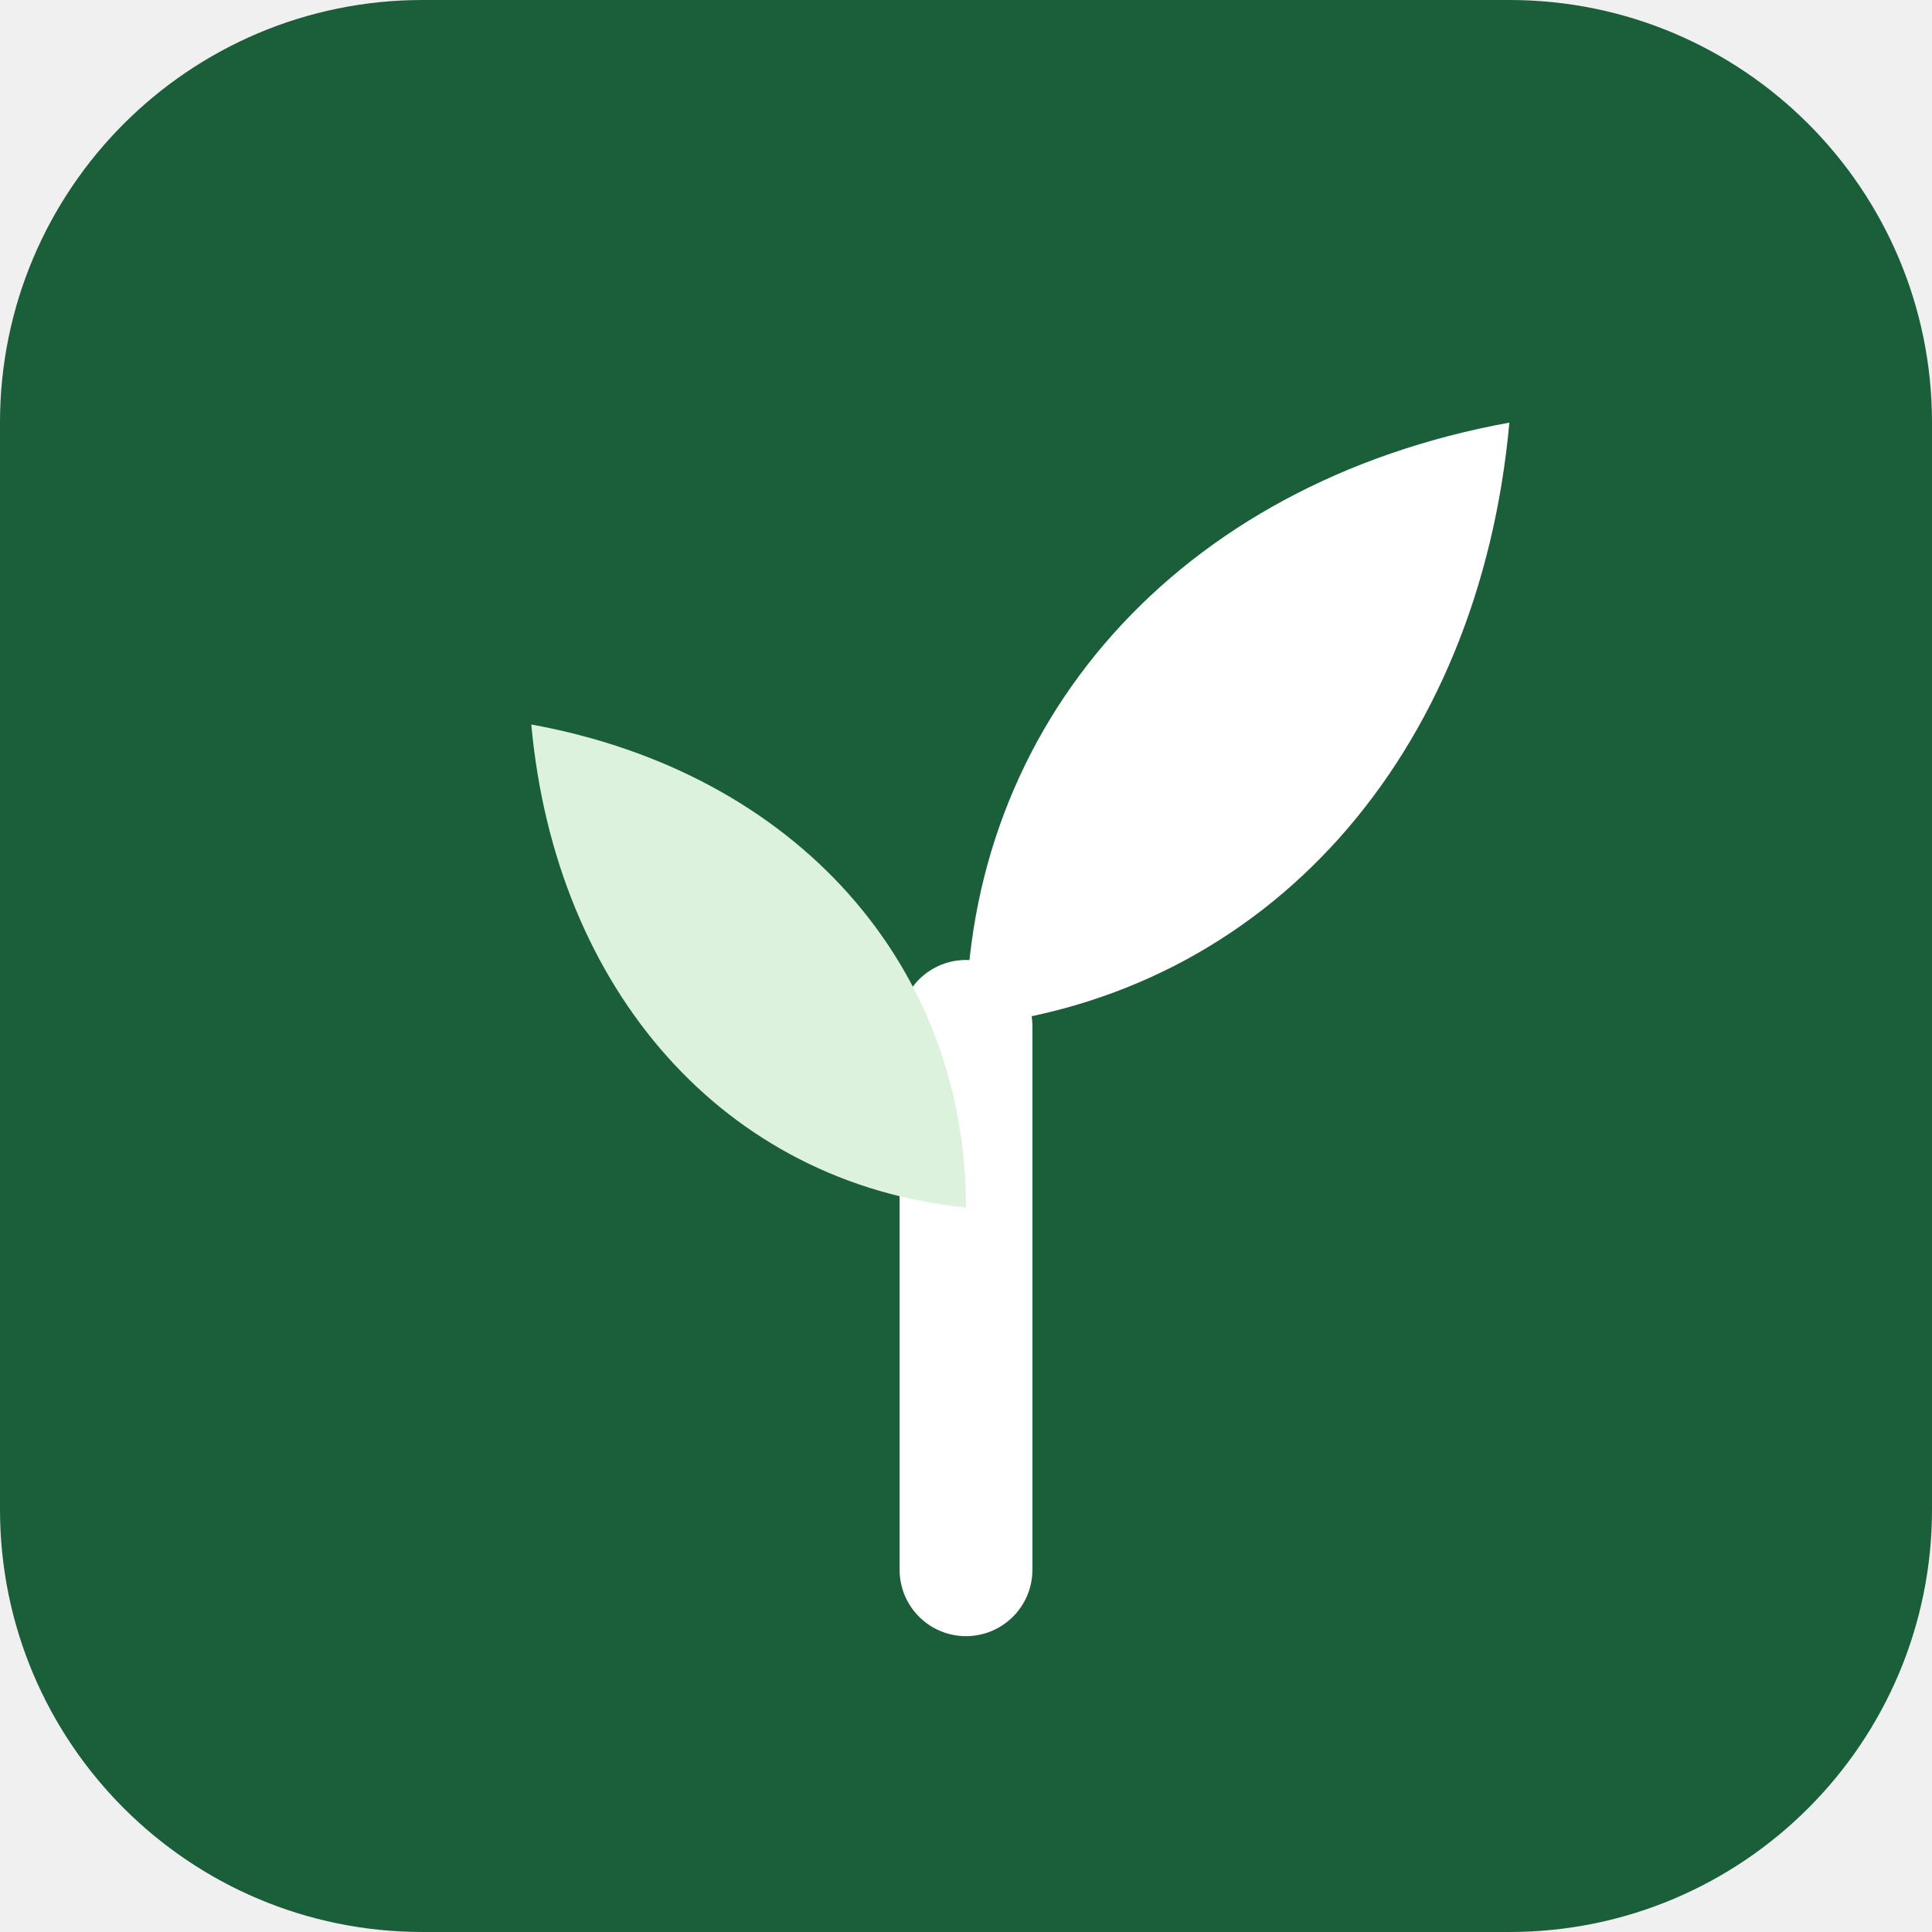
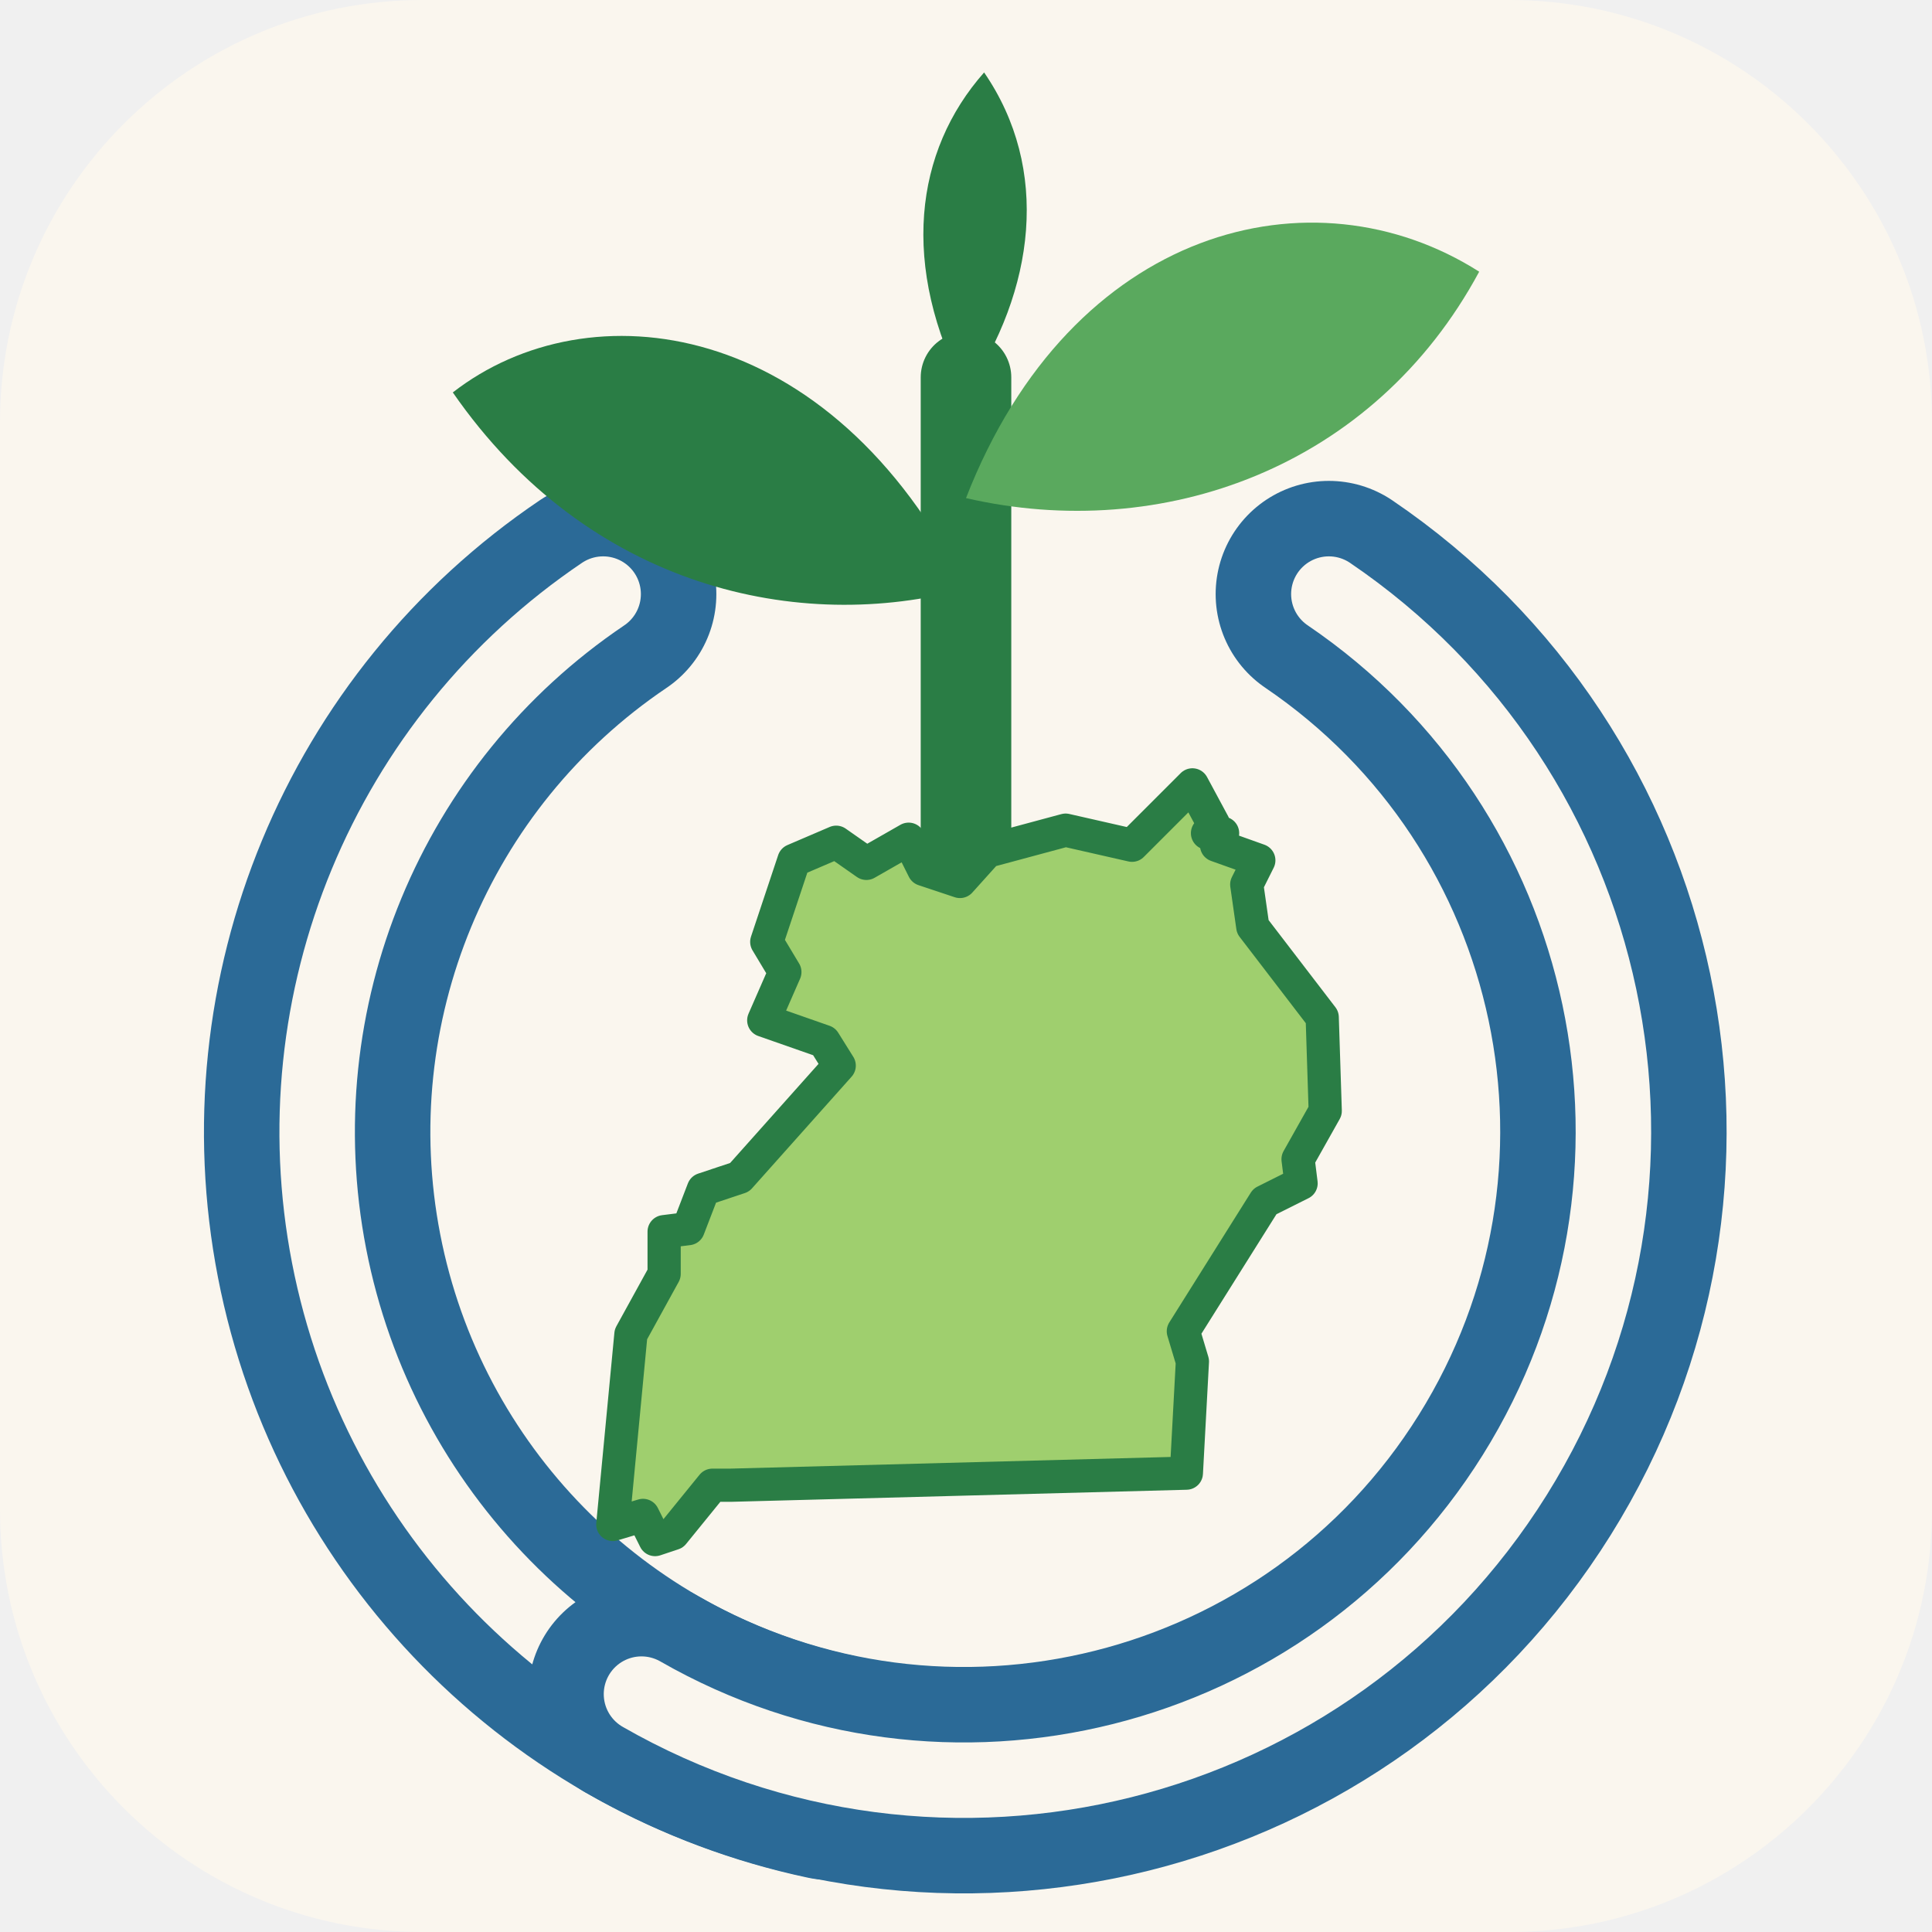
- <svg xmlns="http://www.w3.org/2000/svg" viewBox="0 0 32 32">
-   <rect width="32" height="32" rx="7" fill="#1b5e3a" />
-   <path d="M16 26v-9" stroke="#fff" stroke-width="2.2" stroke-linecap="round" />
-   <path d="M16 17c0-5 3.5-9 9-10-.5 5.5-4 9.5-9 10Z" fill="#fff" />
-   <path d="M16 20c0-4-2.8-7.2-7.2-8 .4 4.4 3.2 7.6 7.2 8Z" fill="#ddf2dc" />
+ <svg xmlns="http://www.w3.org/2000/svg" viewBox="0 0 64 64">
+   <rect width="64" height="64" rx="14" fill="#faf6ee" />
+   <path d="M27.53 58.53A21.5 21.5 0 0 1 19.98 19.68" fill="none" stroke="#2b6a97" stroke-width="7.5" stroke-linecap="round" />
+   <path d="M27.53 58.53A21.5 21.5 0 0 1 19.98 19.68" fill="none" stroke="#faf6ee" stroke-width="2.5" stroke-linecap="round" />
+   <path d="M44.02 19.68A21.5 21.5 0 0 1 21.25 56.12" fill="none" stroke="#2b6a97" stroke-width="7.5" stroke-linecap="round" />
+   <path d="M44.02 19.68A21.5 21.5 0 0 1 21.25 56.12" fill="none" stroke="#faf6ee" stroke-width="2.5" stroke-linecap="round" />
+   <path d="M32 33V12.5" stroke="#2a7d45" stroke-width="3" stroke-linecap="round" />
+   <path d="M32 19.5C27.5 10.5 19.5 9.5 15 13C19.5 19.5 26.5 21 32 19.5Z" fill="#2a7d45" />
+   <path d="M32 16.5C35.5 7.5 43.5 5.5 49 9C45.5 15.5 38.5 18 32 16.5Z" fill="#5aa95e" />
+   <path d="M32 13C29.8 8.8 30.3 5 32.6 2.4C34.8 5.6 34.3 9.6 32 13Z" fill="#2a7d45" />
+   <g transform="translate(20.3 26)">
+     <path d="M 3.9 23.2 L 3.3 23.2 2.0 24.8 1.4 25.0 1.0 24.2 0.0 24.5 0.6 18.2 1.7 16.2 1.7 14.8 2.5 14.7 3.0 13.4 4.2 13.0 7.5 9.3 7.0 8.5 5.0 7.8 5.7 6.2 5.1 5.2 6.0 2.5 7.4 1.9 8.4 2.6 9.8 1.8 10.3 2.8 11.5 3.2 12.4 2.2 15.0 1.5 17.2 2.0 19.2 0.0 19.9 1.3 19.7 1.6 20.2 1.6 20.0 2.0 21.4 2.5 21.0 3.3 21.2 4.7 23.5 7.7 23.6 10.8 22.7 12.4 22.8 13.2 21.6 13.8 18.9 18.1 19.2 19.1 19.0 22.8 3.9 23.2 Z" fill="#9fcf6e" stroke="#2a7d45" stroke-width="1.1" stroke-linejoin="round" />
+   </g>
</svg>
